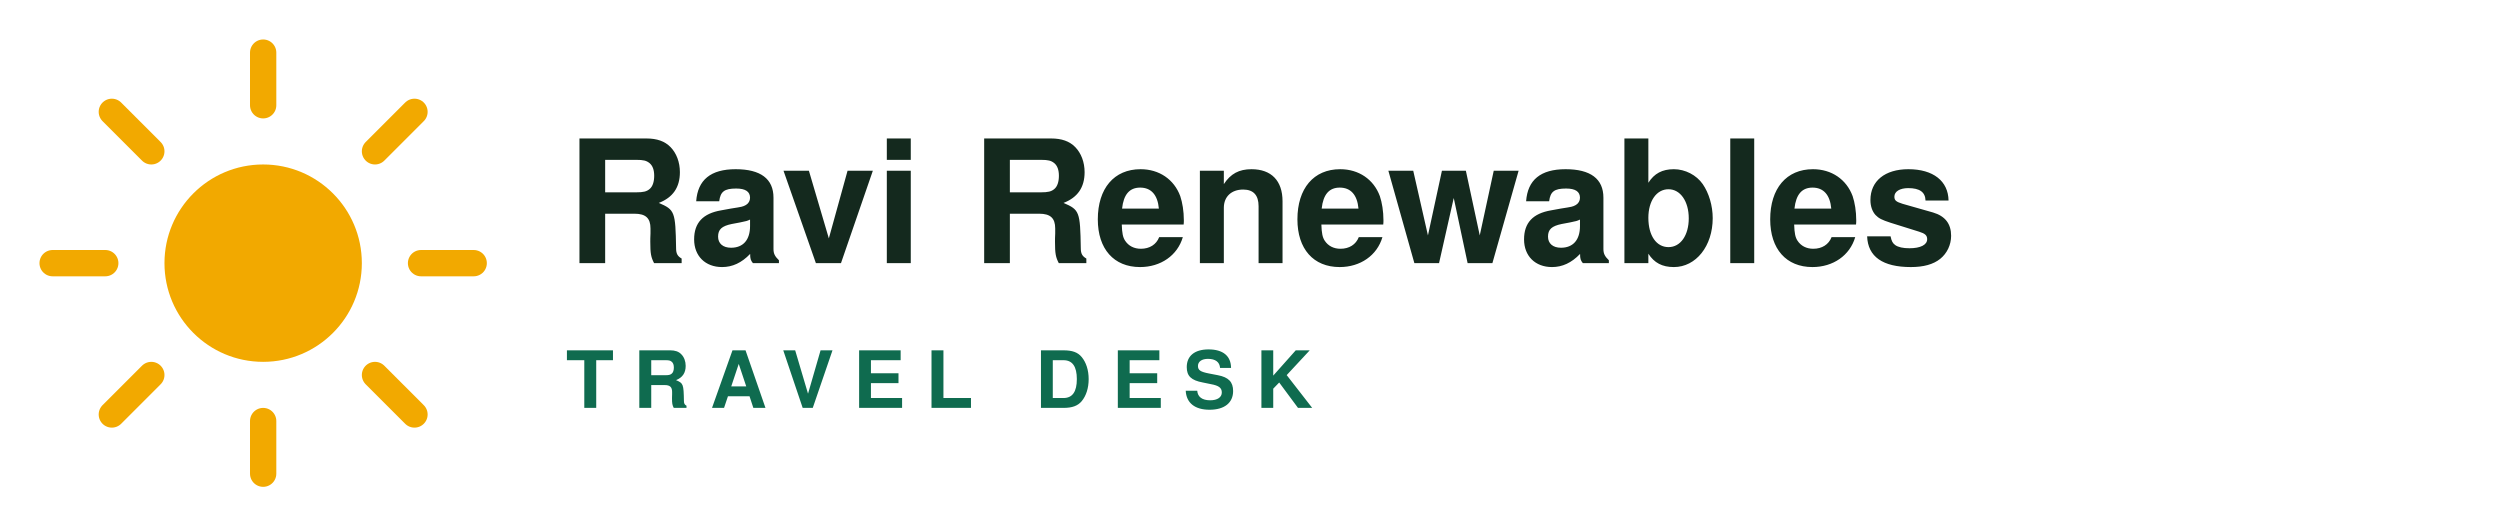
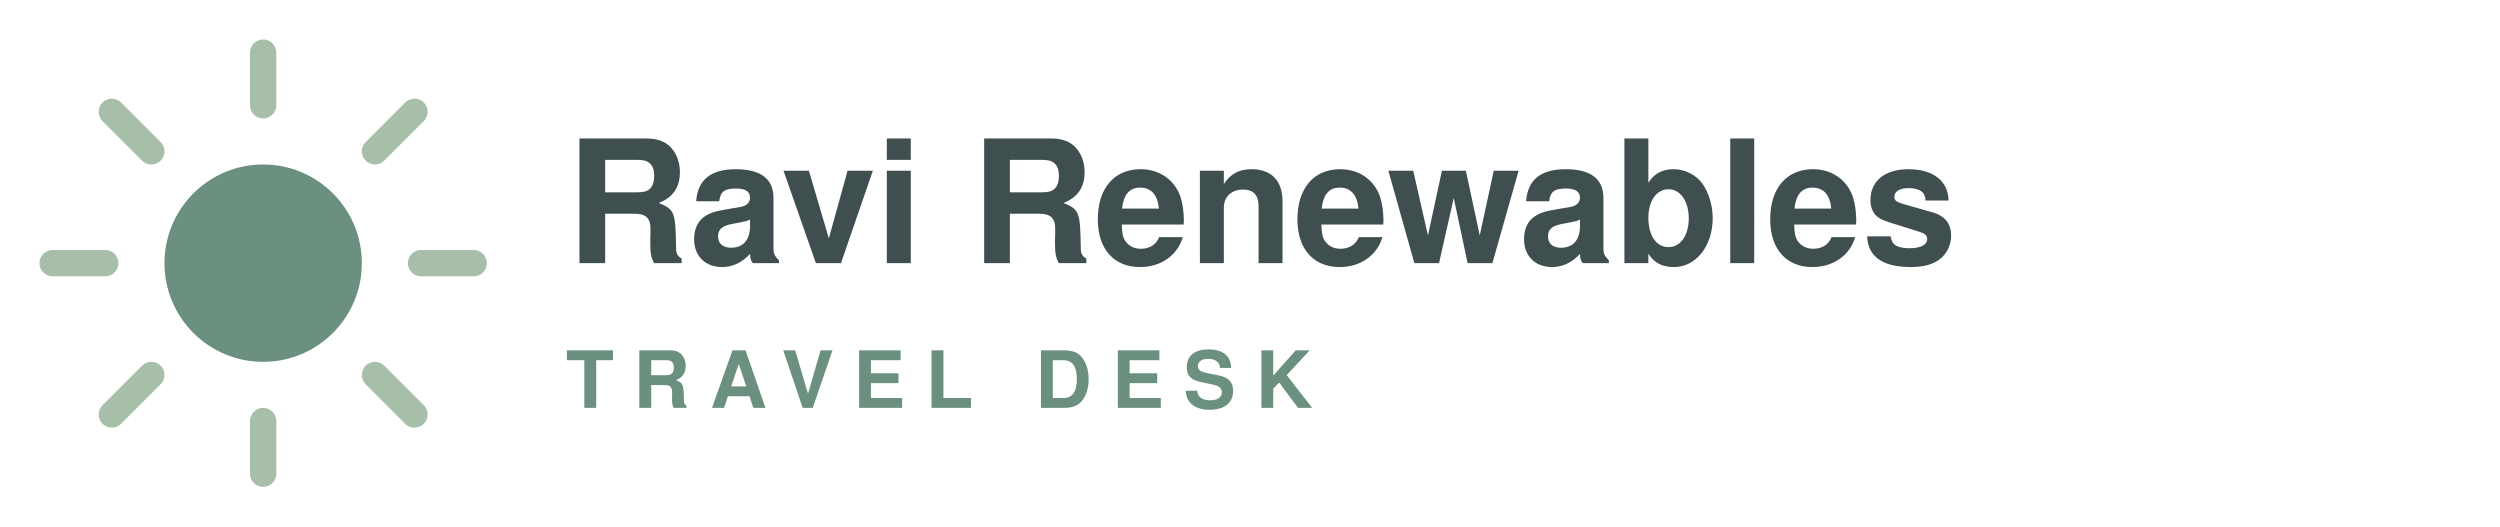
<svg xmlns="http://www.w3.org/2000/svg" viewBox="0 0 380 80" role="img" aria-label="Ravi Renewables Travel Desk">
-   <g transform="translate(40 40)" stroke="#F2A900" stroke-width="4" stroke-linecap="round">
-     <circle r="15" fill="#F2A900" stroke="none" />
+   <g transform="translate(40 40)" stroke="#A7BFA8" stroke-width="4" stroke-linecap="round">
+     <circle r="15" fill="#6B9080" stroke="none" />
    <line x1="0" y1="-24" x2="0" y2="-32" />
    <line x1="0" y1="24" x2="0" y2="32" />
    <line x1="-24" y1="0" x2="-32" y2="0" />
    <line x1="24" y1="0" x2="32" y2="0" />
    <line x1="17" y1="-17" x2="23" y2="-23" />
    <line x1="-17" y1="-17" x2="-23" y2="-23" />
    <line x1="17" y1="17" x2="23" y2="23" />
    <line x1="-17" y1="17" x2="-23" y2="23" />
  </g>
-   <text x="86" y="40" font-family="Helvetica, Arial, sans-serif" font-size="26" font-weight="700" fill="#14291E">Ravi Renewables</text>
-   <text x="86" y="62" font-family="Helvetica, Arial, sans-serif" font-size="12" font-weight="700" letter-spacing="3" fill="#0F6B4F">TRAVEL DESK</text>
+   <text x="86" y="40" font-family="Helvetica, Arial, sans-serif" font-size="26" font-weight="700" fill="#3F4E4F">Ravi Renewables</text>
+   <text x="86" y="62" font-family="Helvetica, Arial, sans-serif" font-size="12" font-weight="700" letter-spacing="3" fill="#6B9080">TRAVEL DESK</text>
</svg>
